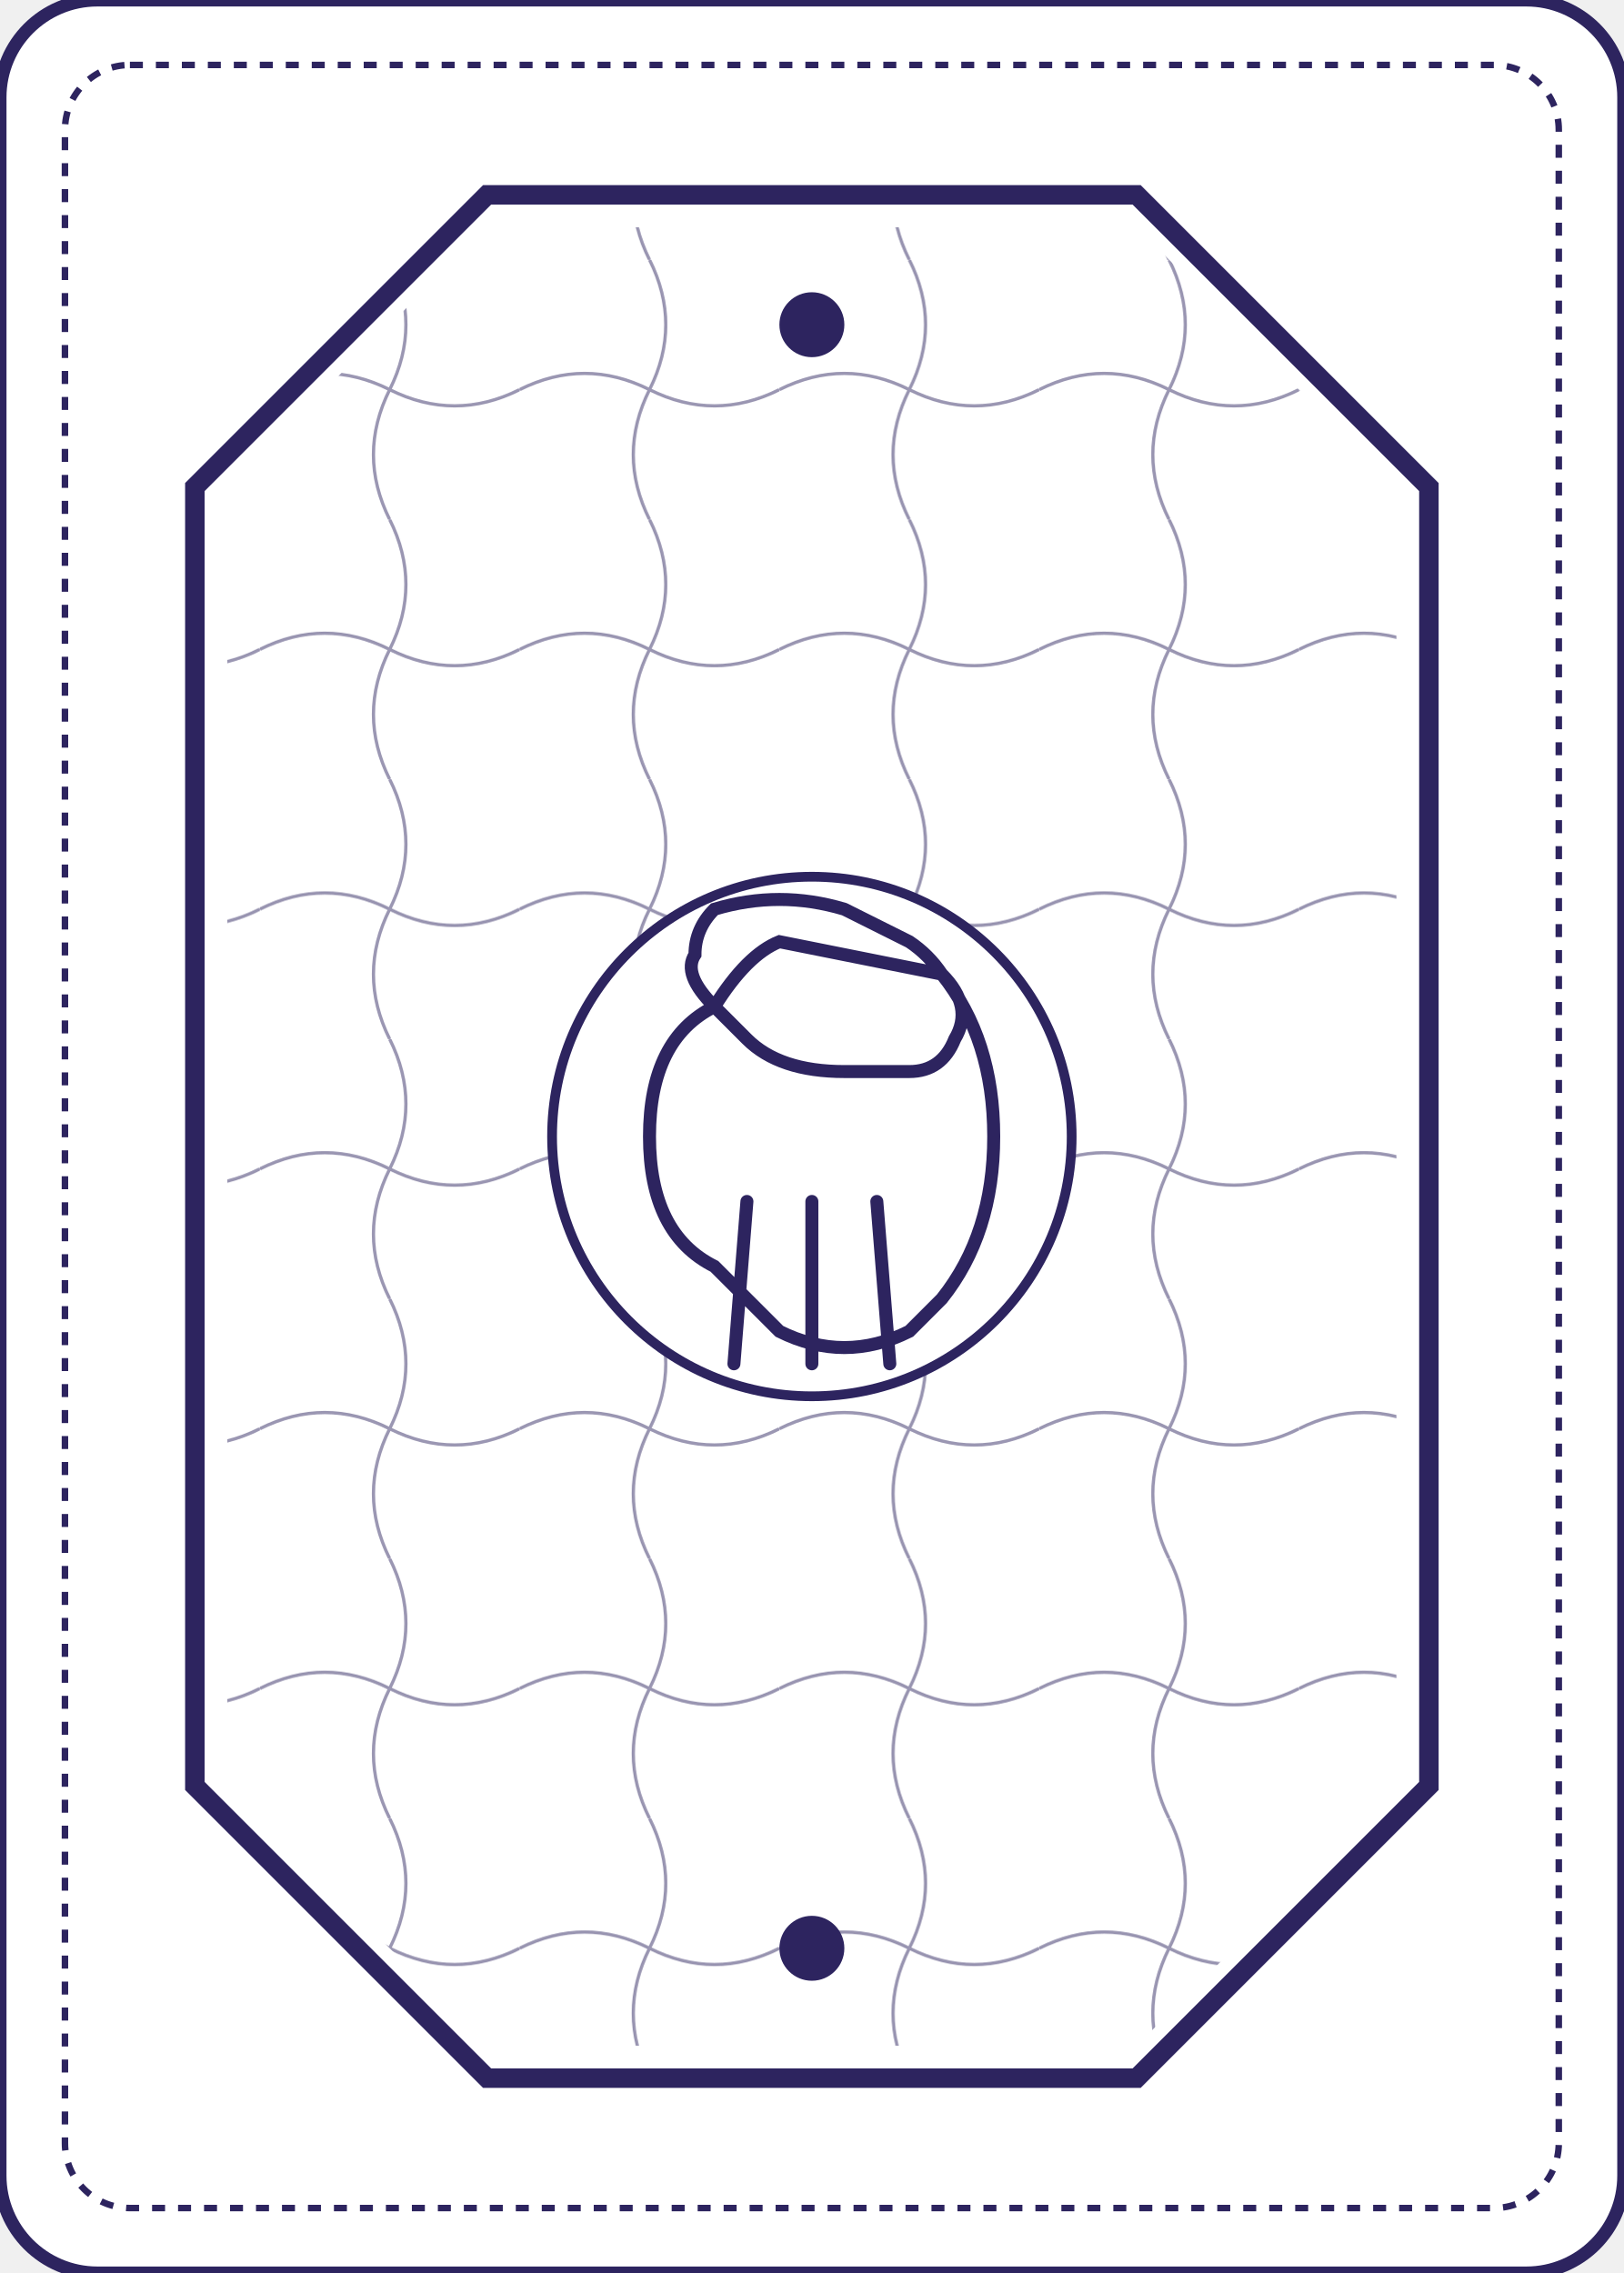
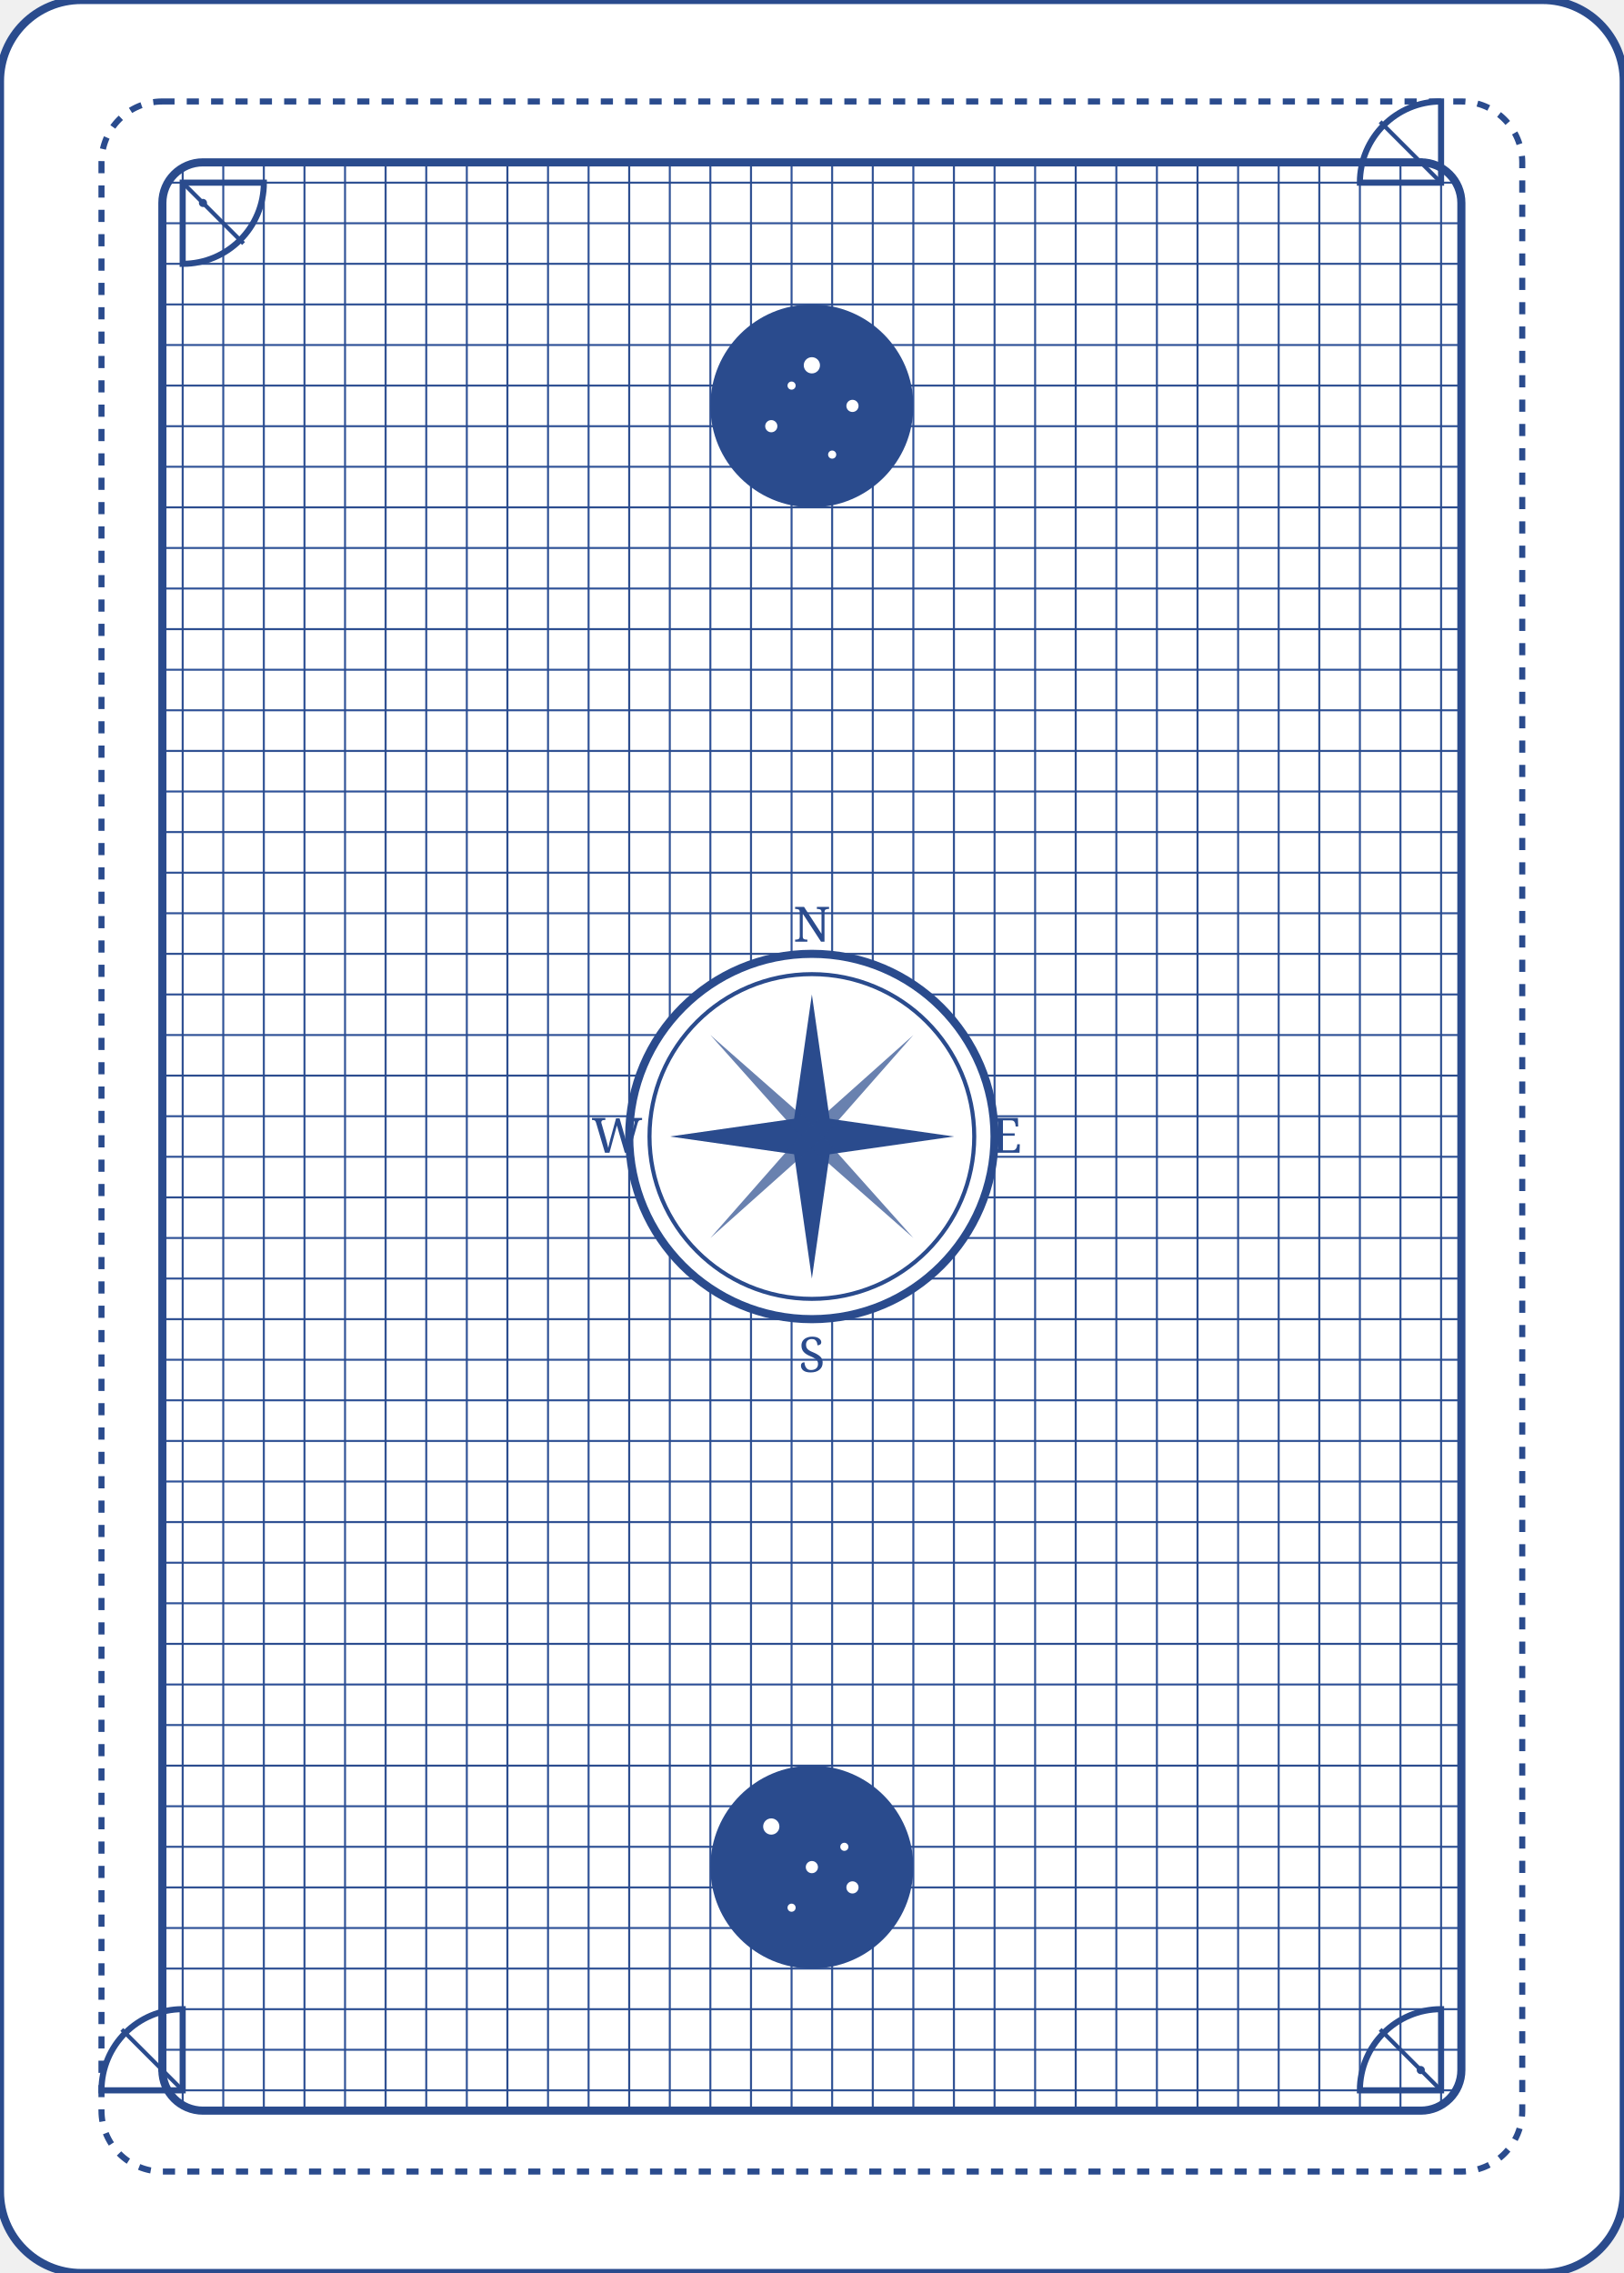
- <svg xmlns="http://www.w3.org/2000/svg" width="250" height="350" viewBox="0 0 250 350">
-   <rect width="250" height="350" rx="15" fill="#FFFFFF" stroke="#2D245F" stroke-width="2" />
-   <rect x="10" y="10" width="230" height="330" rx="10" fill="none" stroke="#2D245F" stroke-width="1" stroke-dasharray="2,2" />
-   <path d="M75 30 L175 30 L220 75 L220 275 L175 320 L75 320 L30 275 L30 75 Z" fill="none" stroke="#2D245F" stroke-width="3" />
+ <svg xmlns="http://www.w3.org/2000/svg" width="400" height="560" viewBox="0 0 400 560">
+   <rect width="400" height="560" rx="20" fill="white" stroke="#2a4b8d" stroke-width="2" />
+   <rect x="25" y="25" width="350" height="510" rx="15" fill="none" stroke="#2a4b8d" stroke-width="1.5" stroke-dasharray="3,3" />
  <defs>
-     <pattern id="scrollWork" x="0" y="0" width="40" height="40" patternUnits="userSpaceOnUse">
-       <path d="M20 0 Q25 10 20 20 T20 40 M0 20 Q10 15 20 20 T40 20" fill="none" stroke="#2D245F" stroke-width="0.5" opacity="0.6" />
+     <pattern id="basketweave" x="0" y="0" width="10" height="10" patternUnits="userSpaceOnUse">
+       <path d="M 0 5 L 10 5 M 5 0 L 5 10" stroke="#2a4b8d" stroke-width="0.5" fill="none" />
    </pattern>
  </defs>
-   <path d="M75 35 L175 35 L215 75 L215 275 L175 315 L75 315 L35 275 L35 75 Z" fill="url(#scrollWork)" opacity="0.8" />
-   <g transform="translate(125, 175)">
-     <circle r="40" fill="#FFFFFF" stroke="#2D245F" stroke-width="1.5" />
-     <path d="M-15 -35 Q-18 -32 -18 -28 Q-20 -25 -15 -20 L-10 -15 Q-5 -10 5 -10               L15 -10 Q20 -10 22 -15 Q25 -20 20 -25 Q18 -28 15 -30               L5 -35 Q-5 -38 -15 -35 Z              M-15 -20 Q-25 -15 -25 0 Q-25 15 -15 20               L-5 30 Q5 35 15 30 L20 25 Q28 15 28 0 Q28 -15 20 -25               L-5 -30 Q-10 -28 -15 -20 Z              M-10 10 L-12 35 M0 10 L0 35 M10 10 L12 35" fill="none" stroke="#2D245F" stroke-width="2" stroke-linecap="round" />
+   <rect x="40" y="40" width="320" height="480" rx="10" fill="url(#basketweave)" stroke="#2a4b8d" stroke-width="2" />
+   <g transform="translate(200, 280)">
+     <circle r="45" fill="white" stroke="#2a4b8d" stroke-width="2" />
+     <circle r="40" fill="none" stroke="#2a4b8d" stroke-width="1" />
+     <path d="M 0 -35 L 5 0 L 0 35 L -5 0 Z" fill="#2a4b8d" />
+     <path d="M -35 0 L 0 -5 L 35 0 L 0 5 Z" fill="#2a4b8d" />
+     <path d="M -25 -25 L 0 -3 L 25 25 L 0 3 Z" fill="#2a4b8d" opacity="0.7" />
+     <path d="M 25 -25 L 3 -0 L -25 25 L -3 0 Z" fill="#2a4b8d" opacity="0.7" />
+     <text x="0" y="-48" text-anchor="middle" font-family="serif" font-size="12" fill="#2a4b8d">N</text>
+     <text x="48" y="4" text-anchor="middle" font-family="serif" font-size="12" fill="#2a4b8d">E</text>
+     <text x="0" y="58" text-anchor="middle" font-family="serif" font-size="12" fill="#2a4b8d">S</text>
+     <text x="-48" y="4" text-anchor="middle" font-family="serif" font-size="12" fill="#2a4b8d">W</text>
  </g>
-   <circle cx="125" cy="50" r="5" fill="#2D245F" />
-   <circle cx="125" cy="300" r="5" fill="#2D245F" />
+   <g transform="translate(200, 100)">
+     <circle r="25" fill="#2a4b8d" />
+     <circle cx="0" cy="-10" r="2" fill="white" />
+     <circle cx="10" cy="0" r="1.5" fill="white" />
+     <circle cx="-10" cy="5" r="1.5" fill="white" />
+     <circle cx="5" cy="12" r="1" fill="white" />
+     <circle cx="-5" cy="-5" r="1" fill="white" />
+   </g>
+   <g transform="translate(200, 460)">
+     <circle r="25" fill="#2a4b8d" />
+     <circle cx="-10" cy="-10" r="2" fill="white" />
+     <circle cx="0" cy="0" r="1.5" fill="white" />
+     <circle cx="10" cy="5" r="1.5" fill="white" />
+     <circle cx="-5" cy="10" r="1" fill="white" />
+     <circle cx="8" cy="-5" r="1" fill="white" />
+   </g>
+   <defs>
+     <g id="sextant_icon">
+       <path d="M 0 0 L 20 0 A 20 20 0 0 1 0 20 Z" fill="none" stroke="#2a4b8d" stroke-width="1.5" />
+       <circle cx="5" cy="5" r="1" fill="#2a4b8d" />
+       <line x1="0" y1="0" x2="15" y2="15" stroke="#2a4b8d" stroke-width="1" />
+     </g>
+   </defs>
+   <use href="#sextant_icon" transform="translate(45, 45) rotate(0)" />
+   <use href="#sextant_icon" transform="translate(355, 45) rotate(90) scale(-1, 1)" />
+   <use href="#sextant_icon" transform="translate(45, 515) rotate(-90) scale(1, -1)" />
+   <use href="#sextant_icon" transform="translate(355, 515) rotate(180)" />
</svg>
